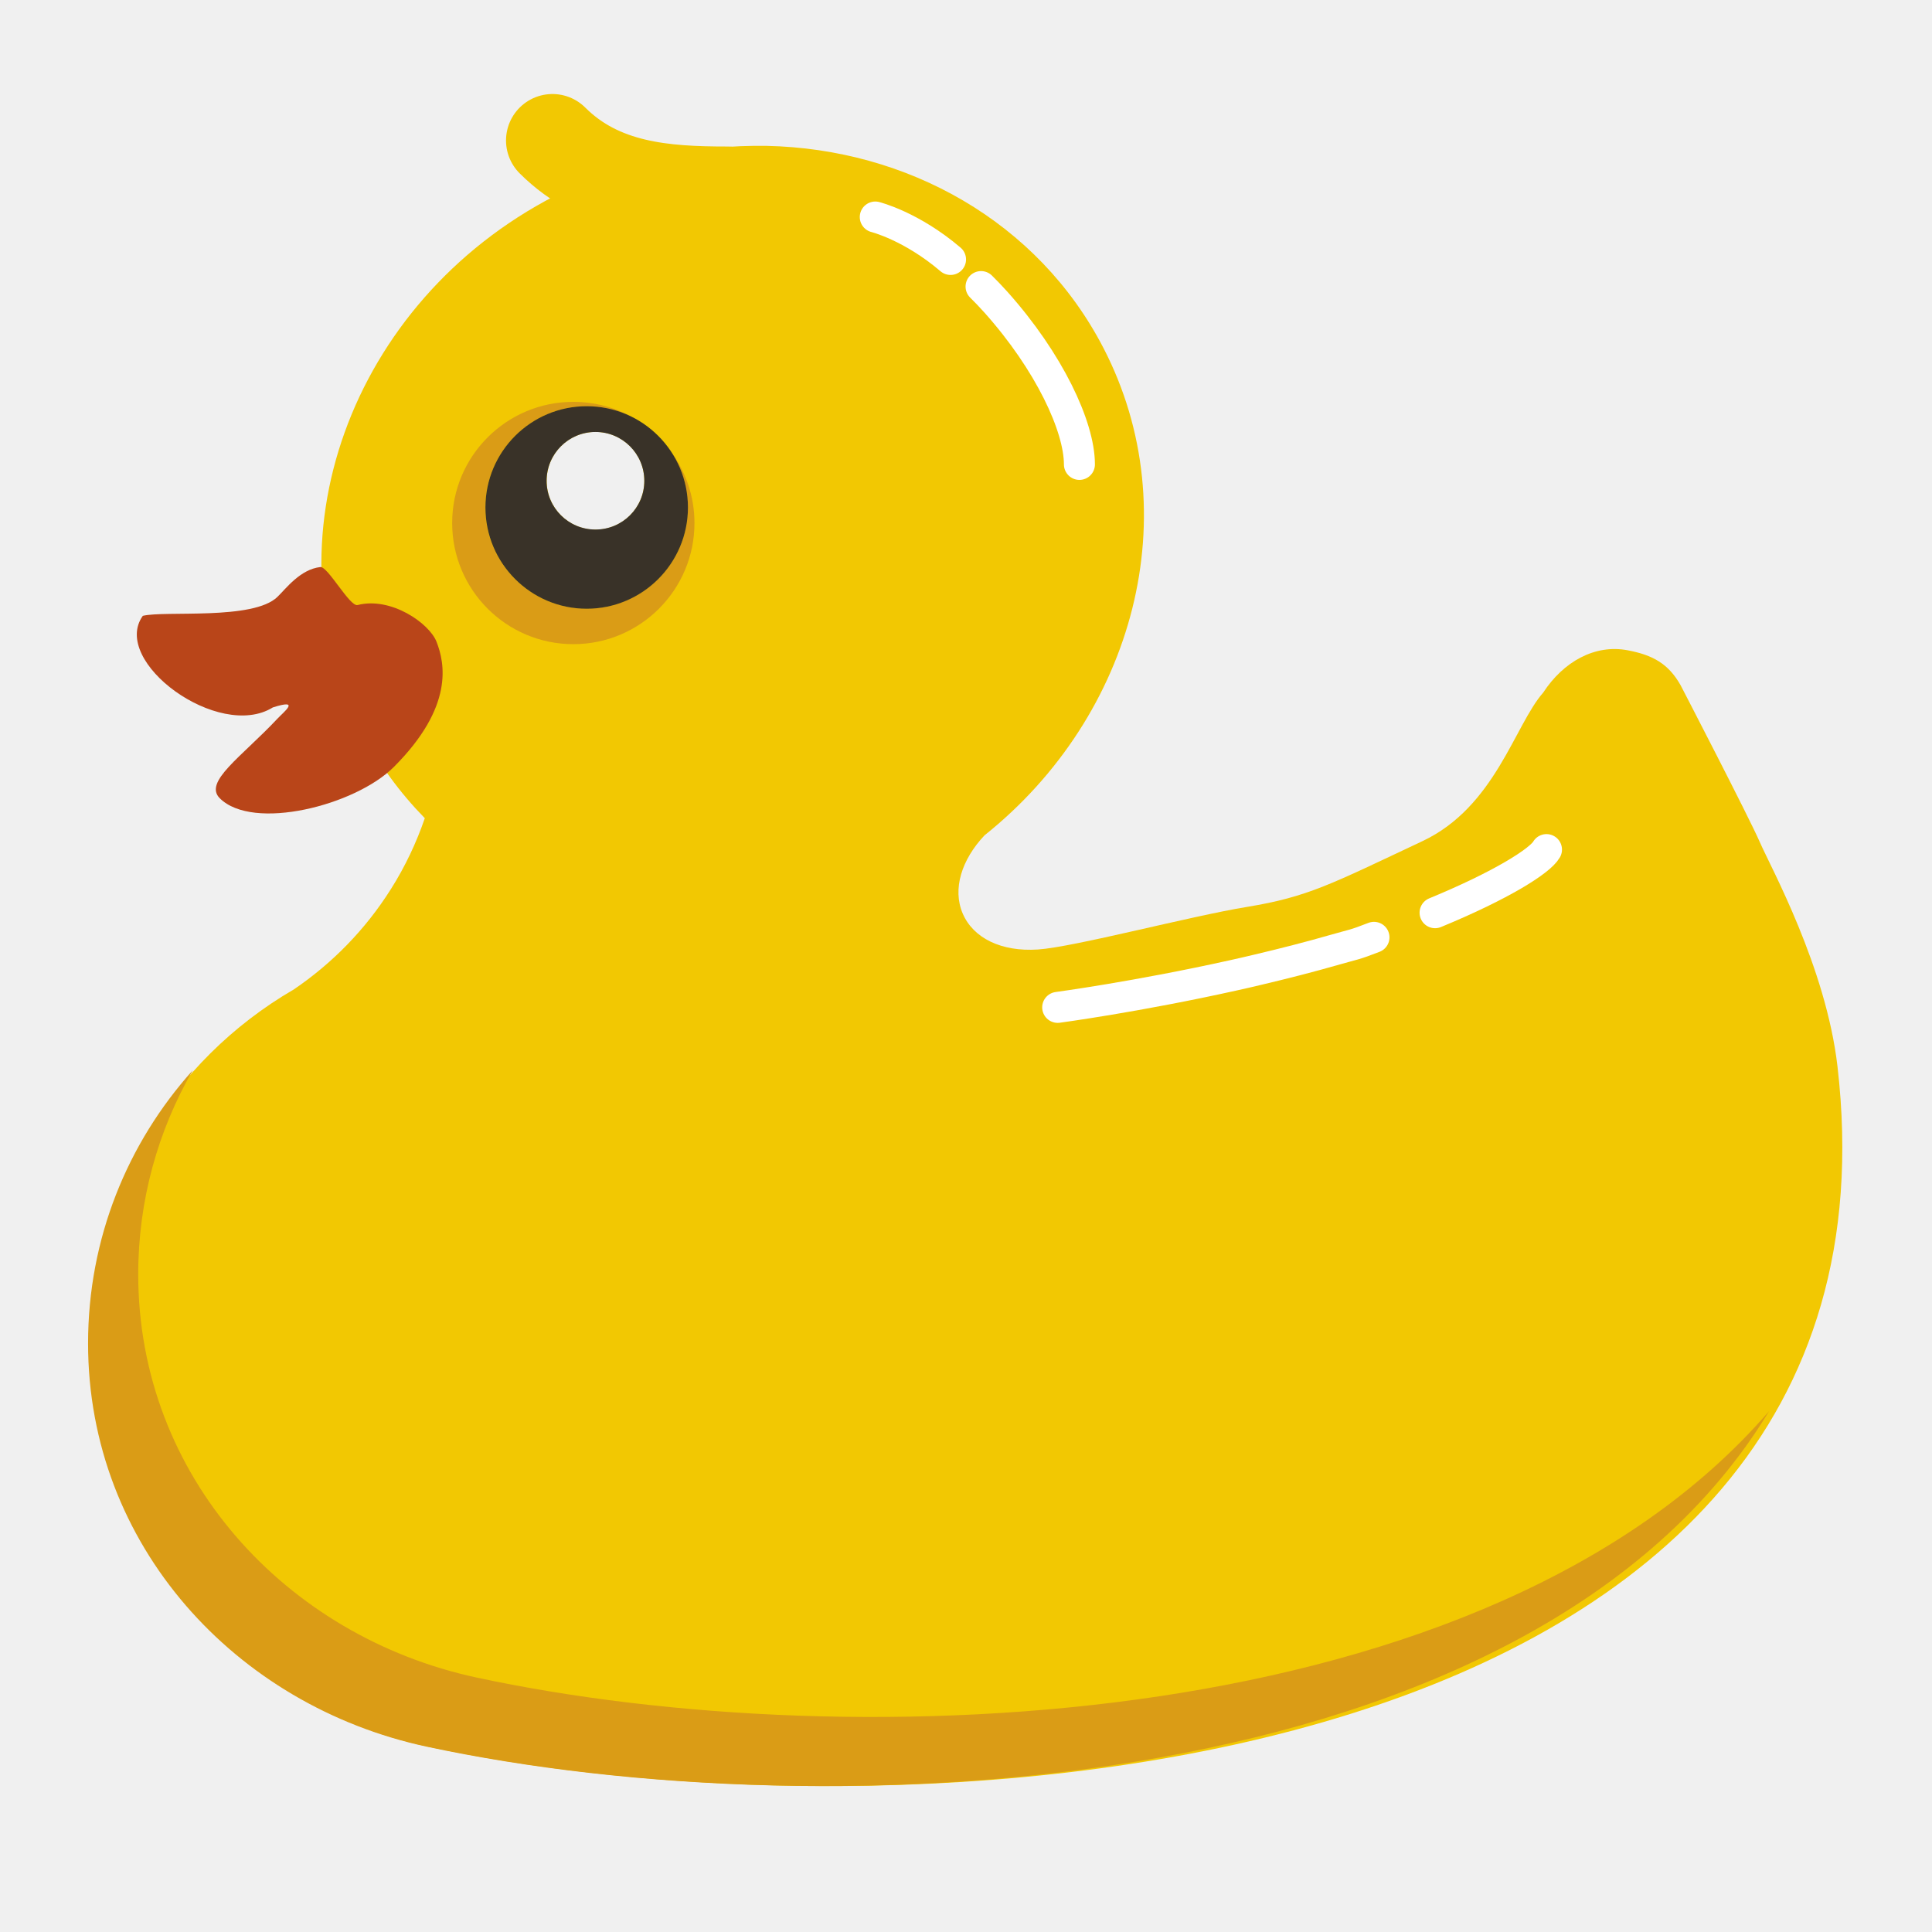
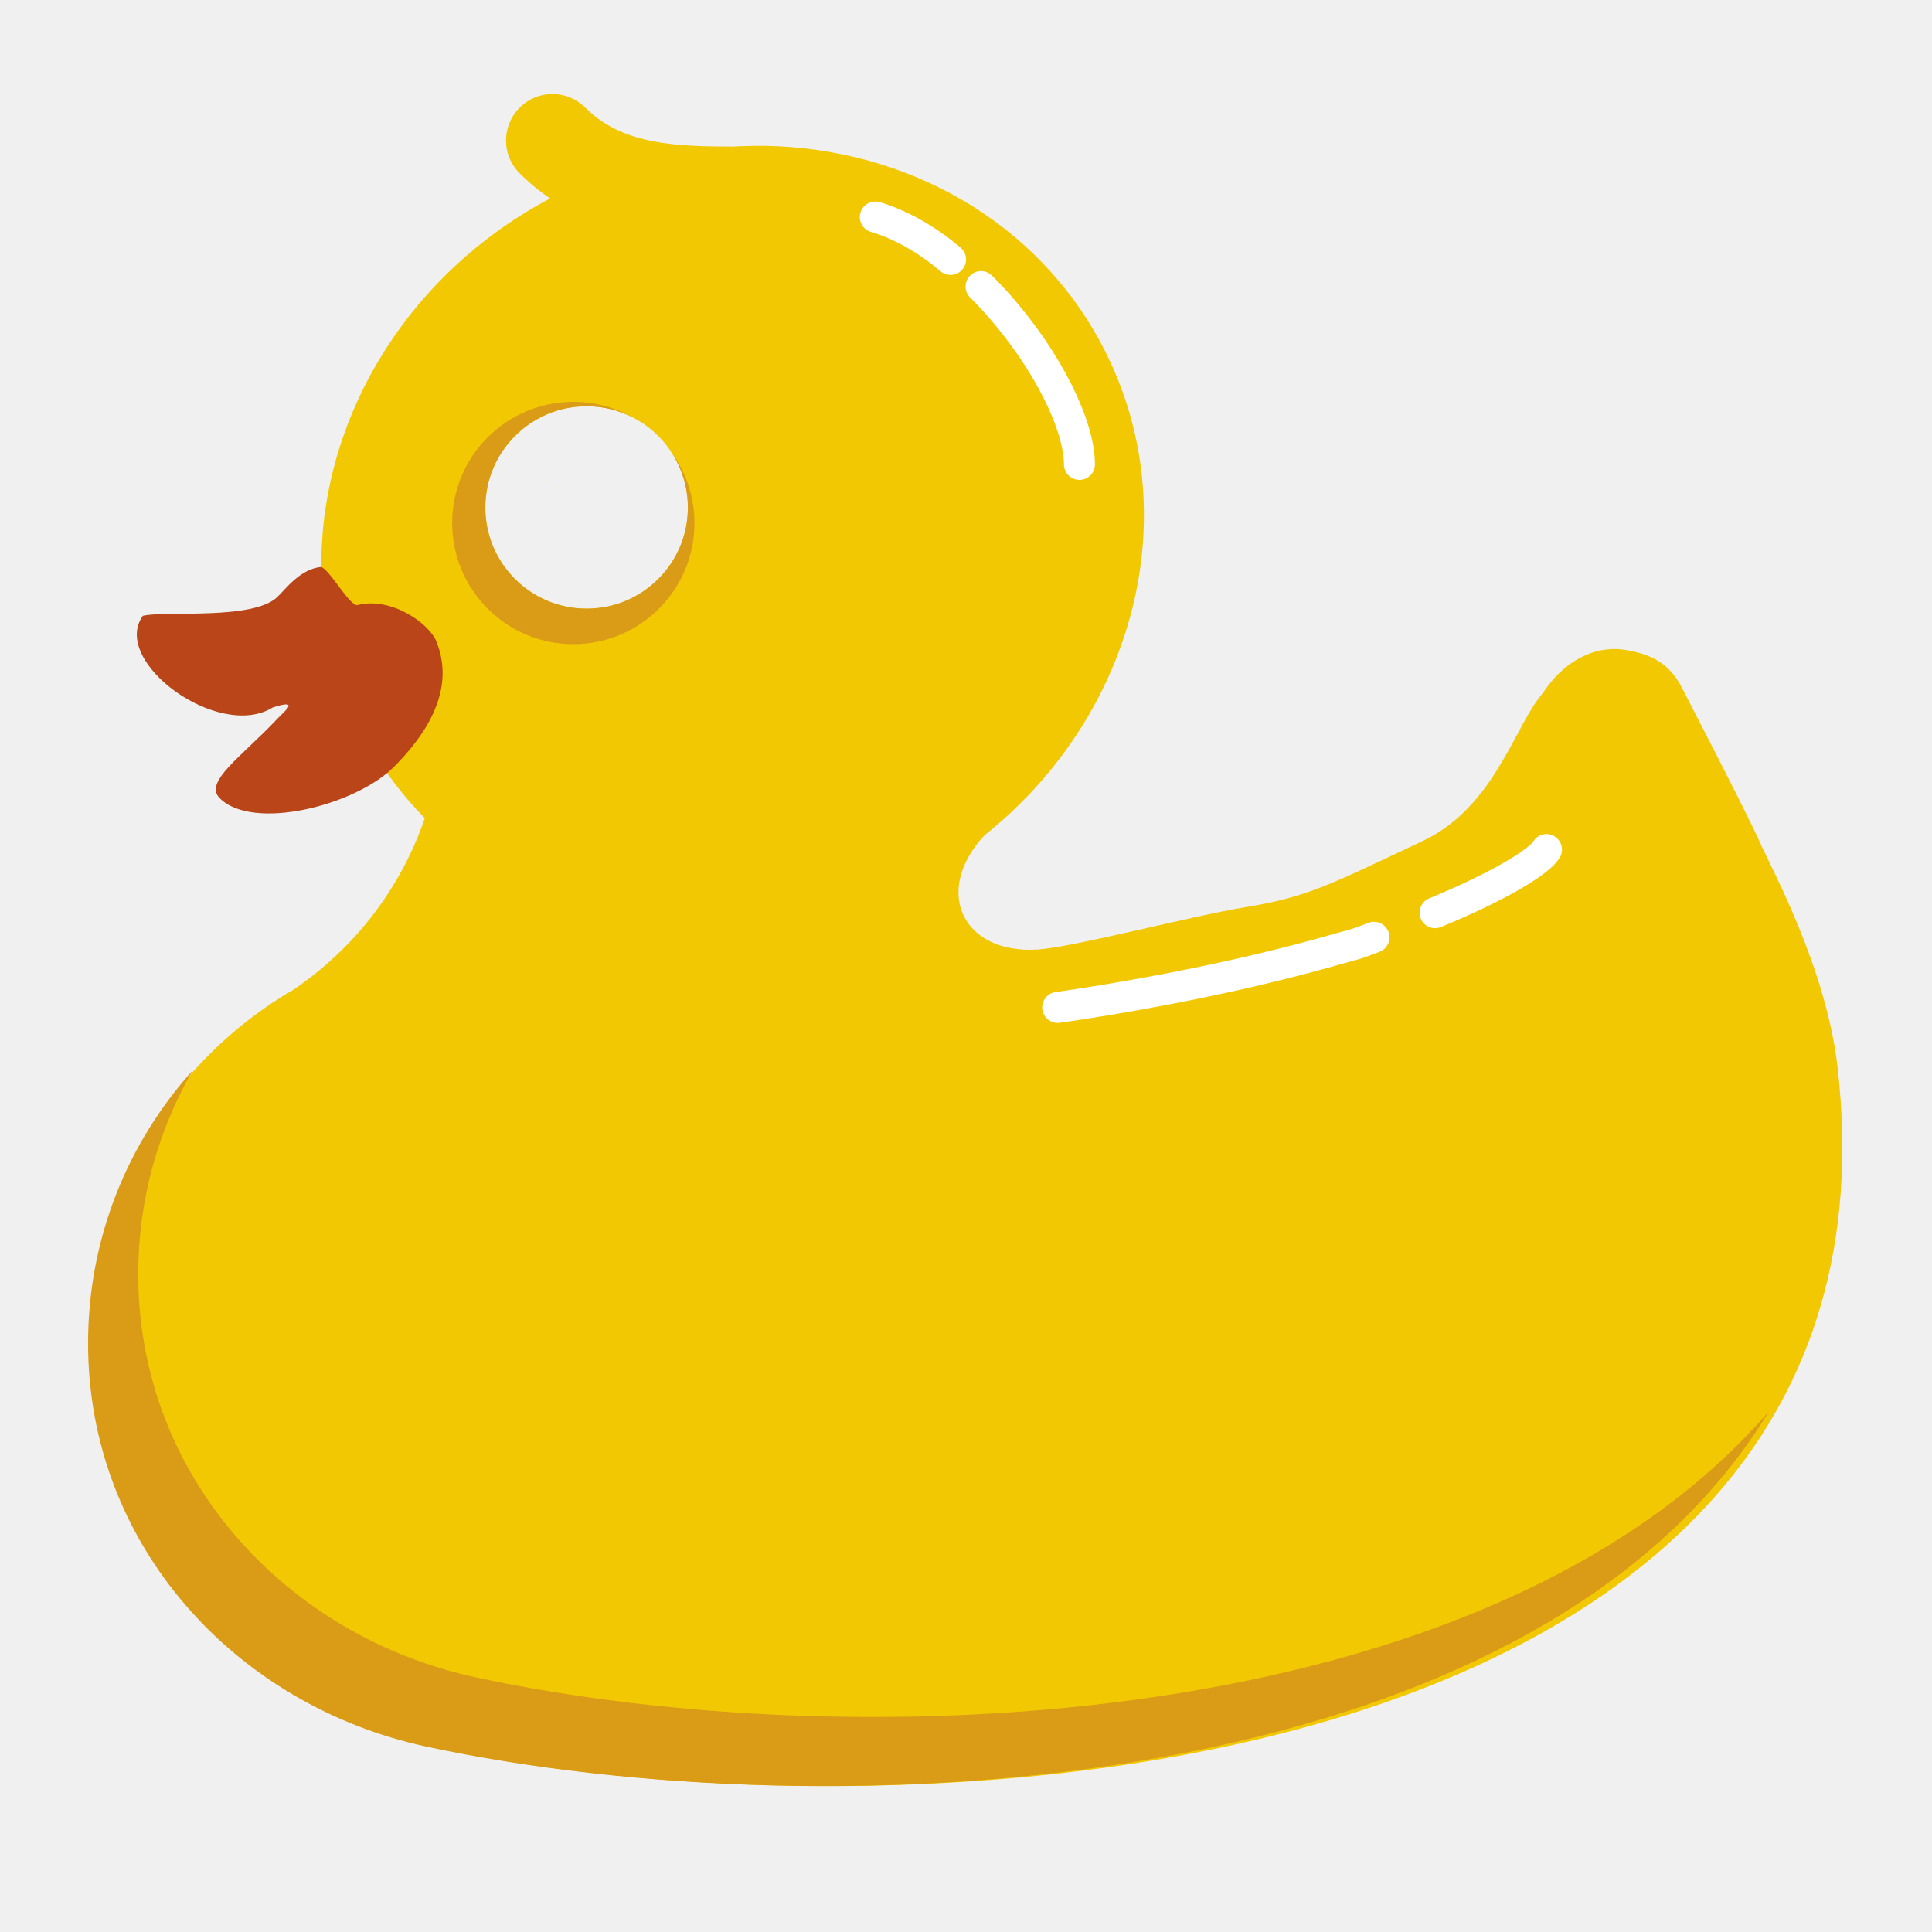
<svg xmlns="http://www.w3.org/2000/svg" version="1.1" id="svg4355" viewBox="0 0 24 24" height="24" width="24">
  <defs id="defs4357" />
-   <path id="path3061" style="color:#000000;fill:#f2c802;fill-rule:evenodd;stroke-width:0.077;enable-background:accumulate" d="M 9.354 1.812 C 8.531 1.821 7.685 2.022 6.891 2.434 C 4.347 3.75 3.276 6.729 4.496 9.088 C 4.706 9.494 4.971 9.851 5.277 10.164 C 5.173 10.467 5.034 10.763 4.857 11.043 C 4.537 11.551 4.125 11.968 3.65 12.291 C 2.133 13.171 1.113 14.81 1.113 16.689 C 1.113 19.197 2.946 21.189 5.316 21.697 C 11.515 23.028 23.849 22.096 22.826 13.248 C 22.683 12.012 21.997 10.774 21.861 10.461 C 21.725 10.148 20.877 8.512 20.877 8.512 C 20.726 8.245 20.532 8.137 20.219 8.078 C 19.813 8.001 19.422 8.218 19.17 8.604 C 18.816 9.005 18.574 10.024 17.67 10.449 C 16.535 10.983 16.251 11.141 15.49 11.266 C 14.785 11.381 13.343 11.765 12.893 11.795 C 12.442 11.825 12.091 11.656 11.959 11.348 C 11.829 11.044 11.946 10.678 12.23 10.377 C 14.094 8.889 14.768 6.372 13.707 4.322 C 12.894 2.751 11.27 1.849 9.523 1.812 L 9.521 1.812 C 9.465 1.811 9.41 1.812 9.354 1.812 z M 7.398 5.365 A 0.607 0.607 0 0 1 8.004 5.973 A 0.607 0.607 0 0 1 7.398 6.58 A 0.607 0.607 0 0 1 6.791 5.973 A 0.607 0.607 0 0 1 7.398 5.365 z " />
+   <path id="path3061" style="color:#000000;fill:#f2c802;fill-rule:evenodd;stroke-width:0.077;enable-background:accumulate" d="M 9.354 1.812 C 8.531 1.821 7.685 2.022 6.891 2.434 C 4.347 3.75 3.276 6.729 4.496 9.088 C 4.706 9.494 4.971 9.851 5.277 10.164 C 5.173 10.467 5.034 10.763 4.857 11.043 C 4.537 11.551 4.125 11.968 3.65 12.291 C 2.133 13.171 1.113 14.81 1.113 16.689 C 1.113 19.197 2.946 21.189 5.316 21.697 C 11.515 23.028 23.849 22.096 22.826 13.248 C 22.683 12.012 21.997 10.774 21.861 10.461 C 21.725 10.148 20.877 8.512 20.877 8.512 C 20.726 8.245 20.532 8.137 20.219 8.078 C 19.813 8.001 19.422 8.218 19.17 8.604 C 18.816 9.005 18.574 10.024 17.67 10.449 C 16.535 10.983 16.251 11.141 15.49 11.266 C 14.785 11.381 13.343 11.765 12.893 11.795 C 12.442 11.825 12.091 11.656 11.959 11.348 C 11.829 11.044 11.946 10.678 12.23 10.377 C 14.094 8.889 14.768 6.372 13.707 4.322 C 12.894 2.751 11.27 1.849 9.523 1.812 L 9.521 1.812 C 9.465 1.811 9.41 1.812 9.354 1.812 z M 7.287 5.047 C 7.981 5.047 8.545 5.61 8.545 6.305 C 8.545 6.999 7.981 7.562 7.287 7.562 C 6.593 7.562 6.029 6.999 6.029 6.305 C 6.029 5.61 6.593 5.047 7.287 5.047 z M 6.791 5.963 C 6.791 5.967 6.789 5.97 6.789 5.975 C 6.789 5.979 6.791 5.984 6.791 5.988 A 0.607 0.607 0 0 1 6.791 5.973 A 0.607 0.607 0 0 1 6.791 5.963 z M 6.836 6.201 C 6.839 6.209 6.842 6.215 6.846 6.223 A 0.607 0.607 0 0 1 6.836 6.201 z M 7.959 6.201 A 0.607 0.607 0 0 1 7.953 6.217 C 7.955 6.212 7.957 6.206 7.959 6.201 z M 6.959 6.391 C 6.965 6.396 6.969 6.403 6.975 6.408 A 0.607 0.607 0 0 1 6.959 6.391 z " />
  <path id="path4022" style="color:#000000;fill:#da9c16;fill-rule:evenodd;stroke-width:0.077;enable-background:accumulate" d="m 2.393,13.298 c -0.429,0.745 -0.676,1.61 -0.676,2.532 0,2.507 1.833,4.5 4.203,5.009 4.687,1.006 12.583,0.717 16.056,-3.309 -2.93,4.842 -11.678,5.24 -16.679,4.167 -2.37,-0.509 -4.203,-2.502 -4.203,-5.009 0,-1.304 0.491,-2.491 1.299,-3.391 z" />
  <path id="path4046" style="color:#000000;fill:#da9c16;fill-rule:evenodd;stroke-width:0.077;enable-background:accumulate" d="m 7.122,4.992 c -0.831,0 -1.505,0.674 -1.505,1.505 0,0.831 0.674,1.505 1.505,1.505 0.831,0 1.505,-0.674 1.505,-1.505 0,-0.335 -0.111,-0.642 -0.296,-0.892 0.134,0.2 0.214,0.441 0.214,0.7 0,0.694 -0.563,1.255 -1.258,1.255 -0.694,0 -1.258,-0.561 -1.258,-1.255 0,-0.694 0.563,-1.258 1.258,-1.258 0.211,0 0.41,0.052 0.584,0.144 C 7.651,5.065 7.395,4.992 7.122,4.992 Z" />
  <circle id="path3945" style="color:#000000;display:none;fill:#393228;fill-rule:evenodd;stroke-width:0.063;enable-background:accumulate" transform="scale(-1,1)" cx="-7.288" cy="6.304" r="1.257" />
  <path id="path4013" d="M 5.423,7.973 C 5.332,7.74 4.855,7.41 4.442,7.516 4.345,7.54 4.072,7.033 3.979,7.044 3.73,7.073 3.555,7.309 3.447,7.414 3.147,7.708 2.053,7.583 1.774,7.65 1.369,8.218 2.717,9.205 3.389,8.788 3.746,8.674 3.521,8.847 3.448,8.926 2.997,9.406 2.526,9.712 2.73,9.916 3.142,10.328 4.413,10.007 4.892,9.528 5.644,8.776 5.525,8.235 5.423,7.973 Z" style="color:#000000;fill:#b94519;fill-rule:evenodd;stroke-width:0.077;enable-background:accumulate" />
  <path id="path4020" style="fill:none;stroke:#f2c802;stroke-width:1.154;stroke-linecap:round;stroke-linejoin:round" d="m 9.034,2.397 c -0.782,0 -1.574,-0.056 -2.171,-0.652" />
  <path id="path4032" style="fill:none;stroke:#ffffff;stroke-width:0.385;stroke-linecap:round;stroke-linejoin:round" d="m 13.139,12.514 c 0,0 0.98,-0.131 2.178,-0.397 0.104,-0.023 0.21,-0.047 0.317,-0.073 0.313,-0.074 0.635,-0.156 0.955,-0.248 0.233,-0.067 0.225,-0.053 0.479,-0.152 m 0.759,-0.306 c 0.827,-0.341 1.304,-0.644 1.384,-0.784" />
  <circle id="path4049" style="color:#000000;display:none;fill:#ffffff;fill-rule:evenodd;stroke-width:0.212;enable-background:accumulate" cx="7.398" cy="5.973" r="0.607" />
  <path id="path4051" style="color:#000000;display:inline;fill:none;stroke:#ffffff;stroke-width:0.385;stroke-linecap:round;stroke-linejoin:round;enable-background:accumulate" d="m 10.873,2.696 c 0,0 0.448,0.111 0.935,0.527 m 0.379,0.337 c 0.06,0.059 0.122,0.124 0.184,0.193 0.663,0.741 1.038,1.547 1.038,2.016" />
-   <path id="path3945-6" style="color:#000000;font-style:normal;font-variant:normal;font-weight:normal;font-stretch:normal;font-size:medium;line-height:normal;font-family:sans-serif;font-variant-ligatures:normal;font-variant-position:normal;font-variant-caps:normal;font-variant-numeric:normal;font-variant-alternates:normal;font-variant-east-asian:normal;font-feature-settings:normal;font-variation-settings:normal;text-indent:0;text-align:start;text-decoration:none;text-decoration-line:none;text-decoration-style:solid;text-decoration-color:#000000;letter-spacing:normal;word-spacing:normal;text-transform:none;writing-mode:lr-tb;direction:ltr;text-orientation:mixed;dominant-baseline:auto;baseline-shift:baseline;text-anchor:start;white-space:normal;shape-padding:0;shape-margin:0;inline-size:0;clip-rule:nonzero;display:inline;overflow:visible;visibility:visible;opacity:1;isolation:auto;mix-blend-mode:normal;color-interpolation:sRGB;color-interpolation-filters:linearRGB;solid-color:#000000;solid-opacity:1;vector-effect:none;fill:#393228;fill-opacity:1;fill-rule:evenodd;stroke:none;stroke-width:0.063;stroke-linecap:butt;stroke-linejoin:miter;stroke-miterlimit:4;stroke-dasharray:none;stroke-dashoffset:0;stroke-opacity:1;color-rendering:auto;image-rendering:auto;shape-rendering:auto;text-rendering:auto;enable-background:accumulate;stop-color:#000000;stop-opacity:1" d="m 7.288,5.046 c -0.694,0 -1.258,0.564 -1.258,1.258 0,0.694 0.564,1.258 1.258,1.258 0.694,0 1.258,-0.564 1.258,-1.258 0,-0.694 -0.564,-1.258 -1.258,-1.258 z m 0.109,0.32 c 0.335,0 0.607,0.272 0.607,0.607 0,0.335 -0.272,0.605 -0.607,0.605 -0.335,0 -0.607,-0.27 -0.607,-0.605 0,-0.335 0.272,-0.607 0.607,-0.607 z" />
</svg>
